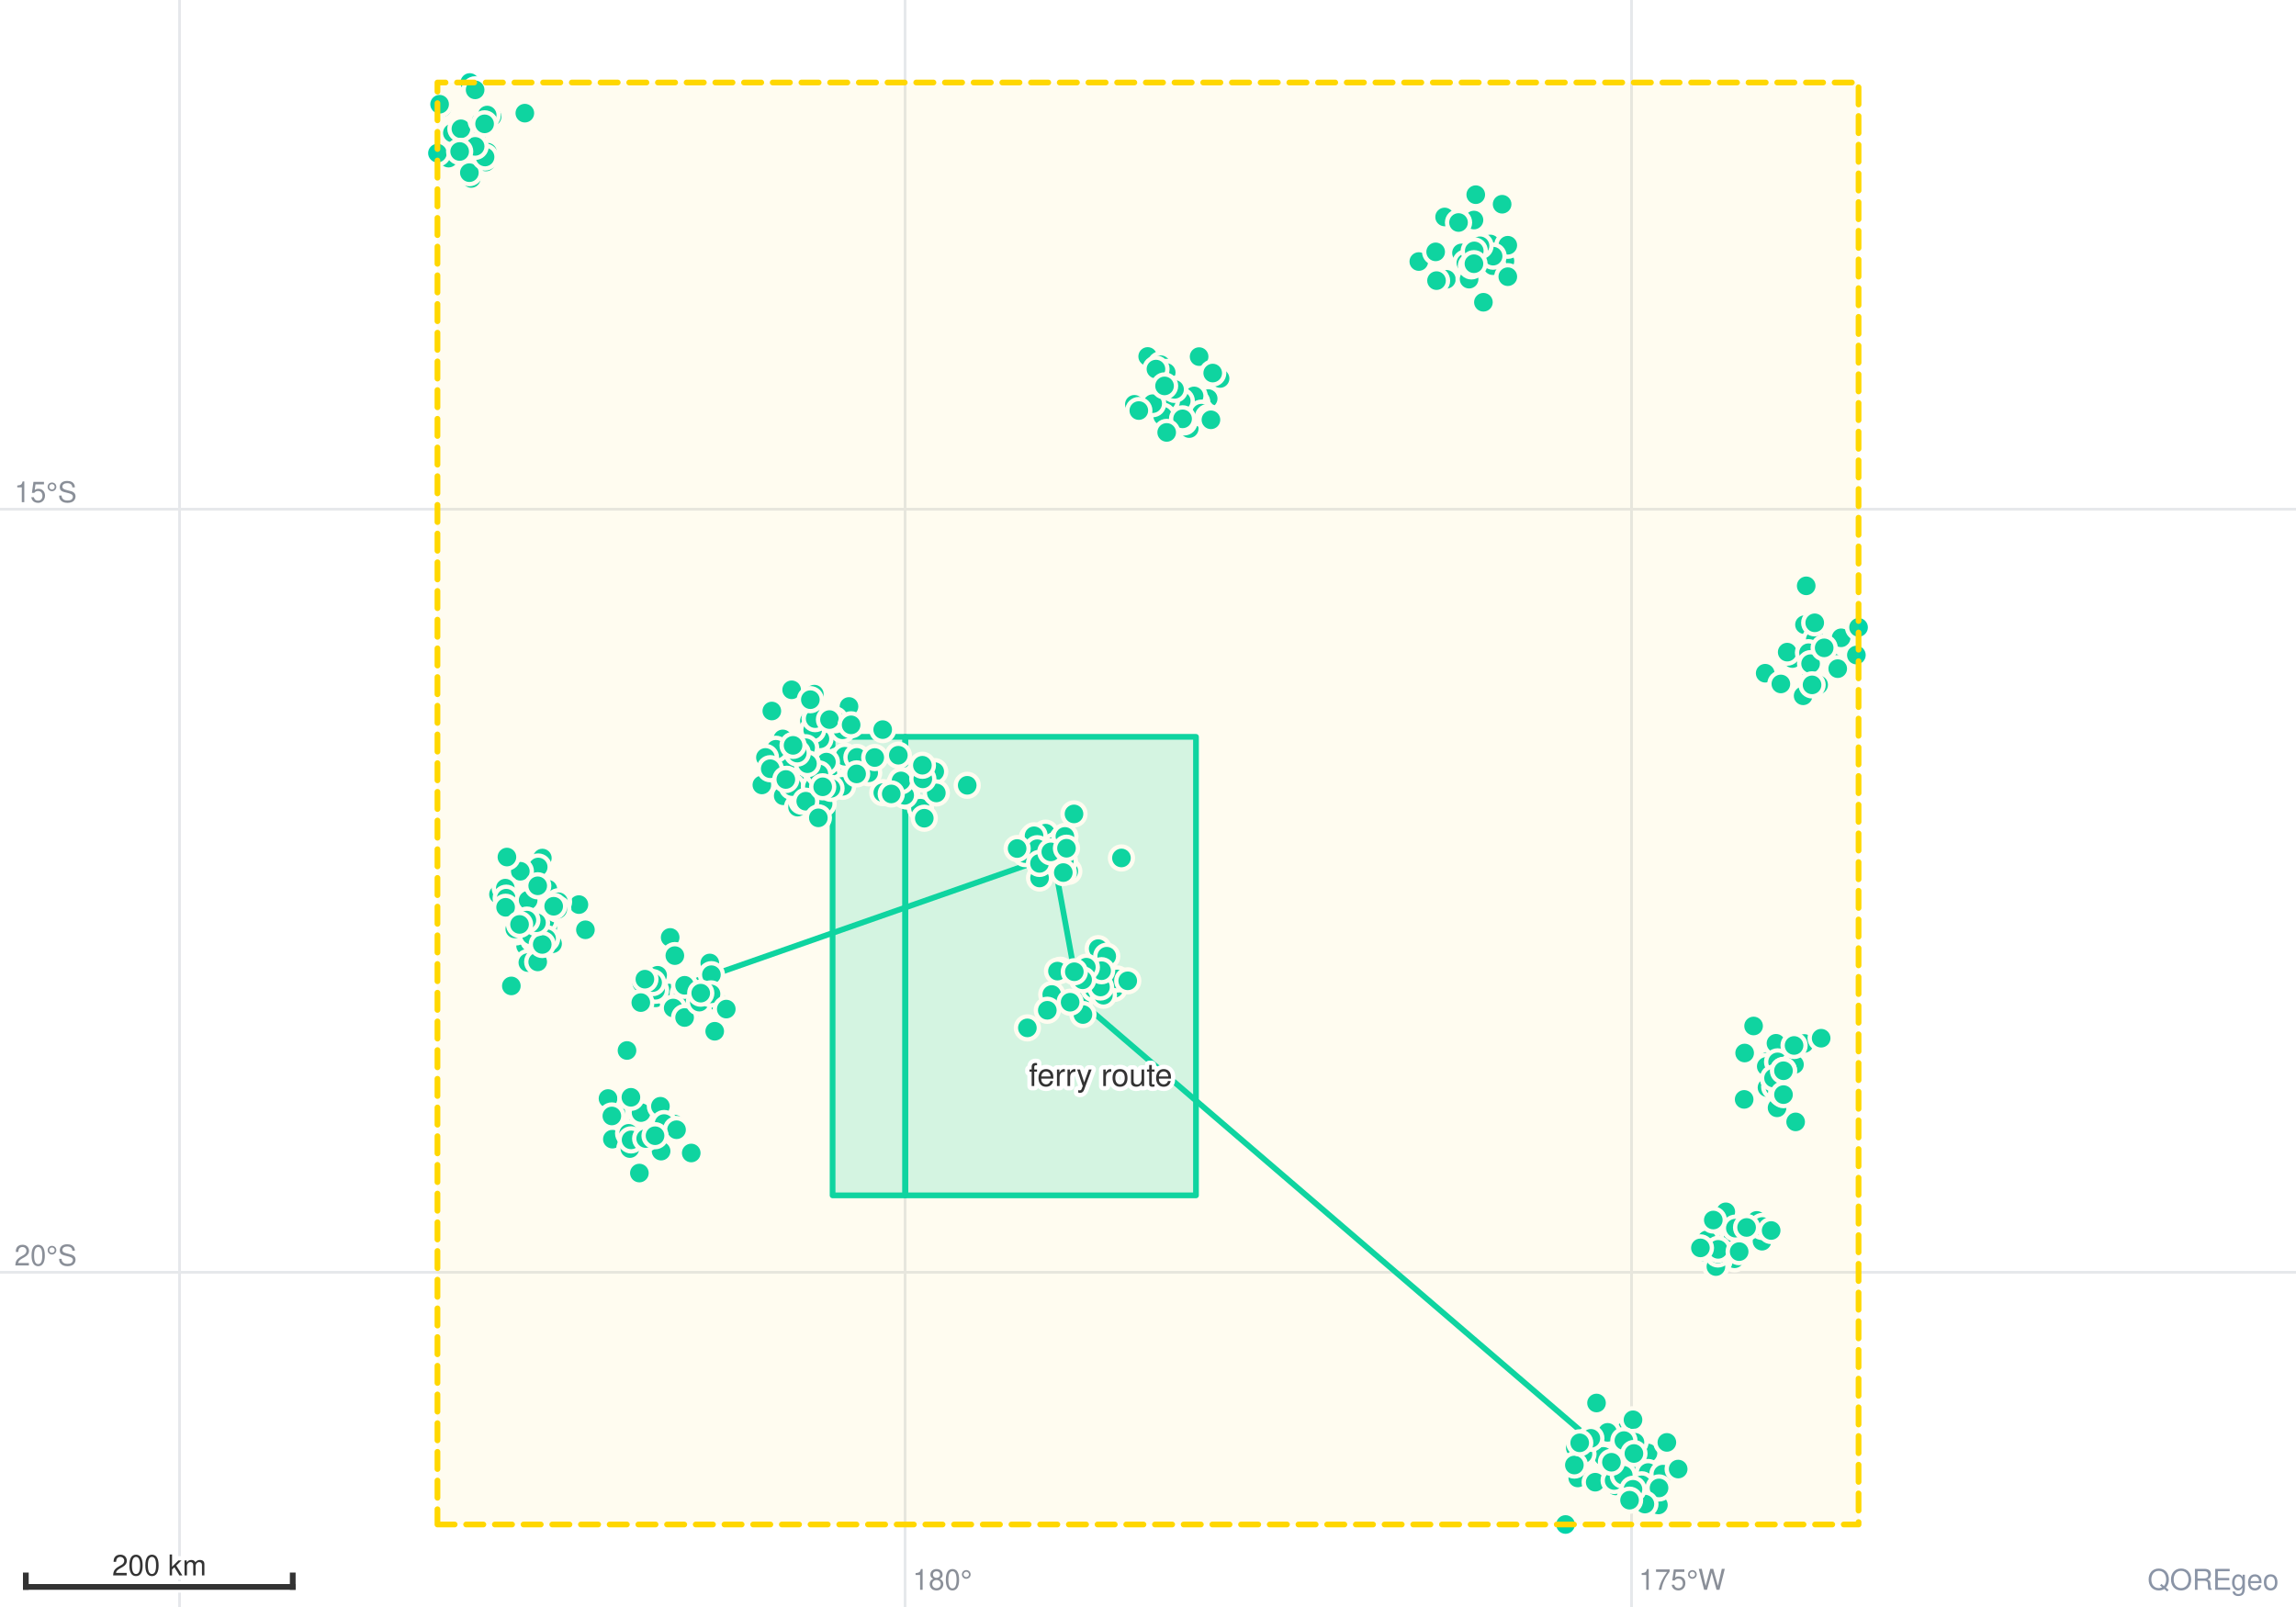
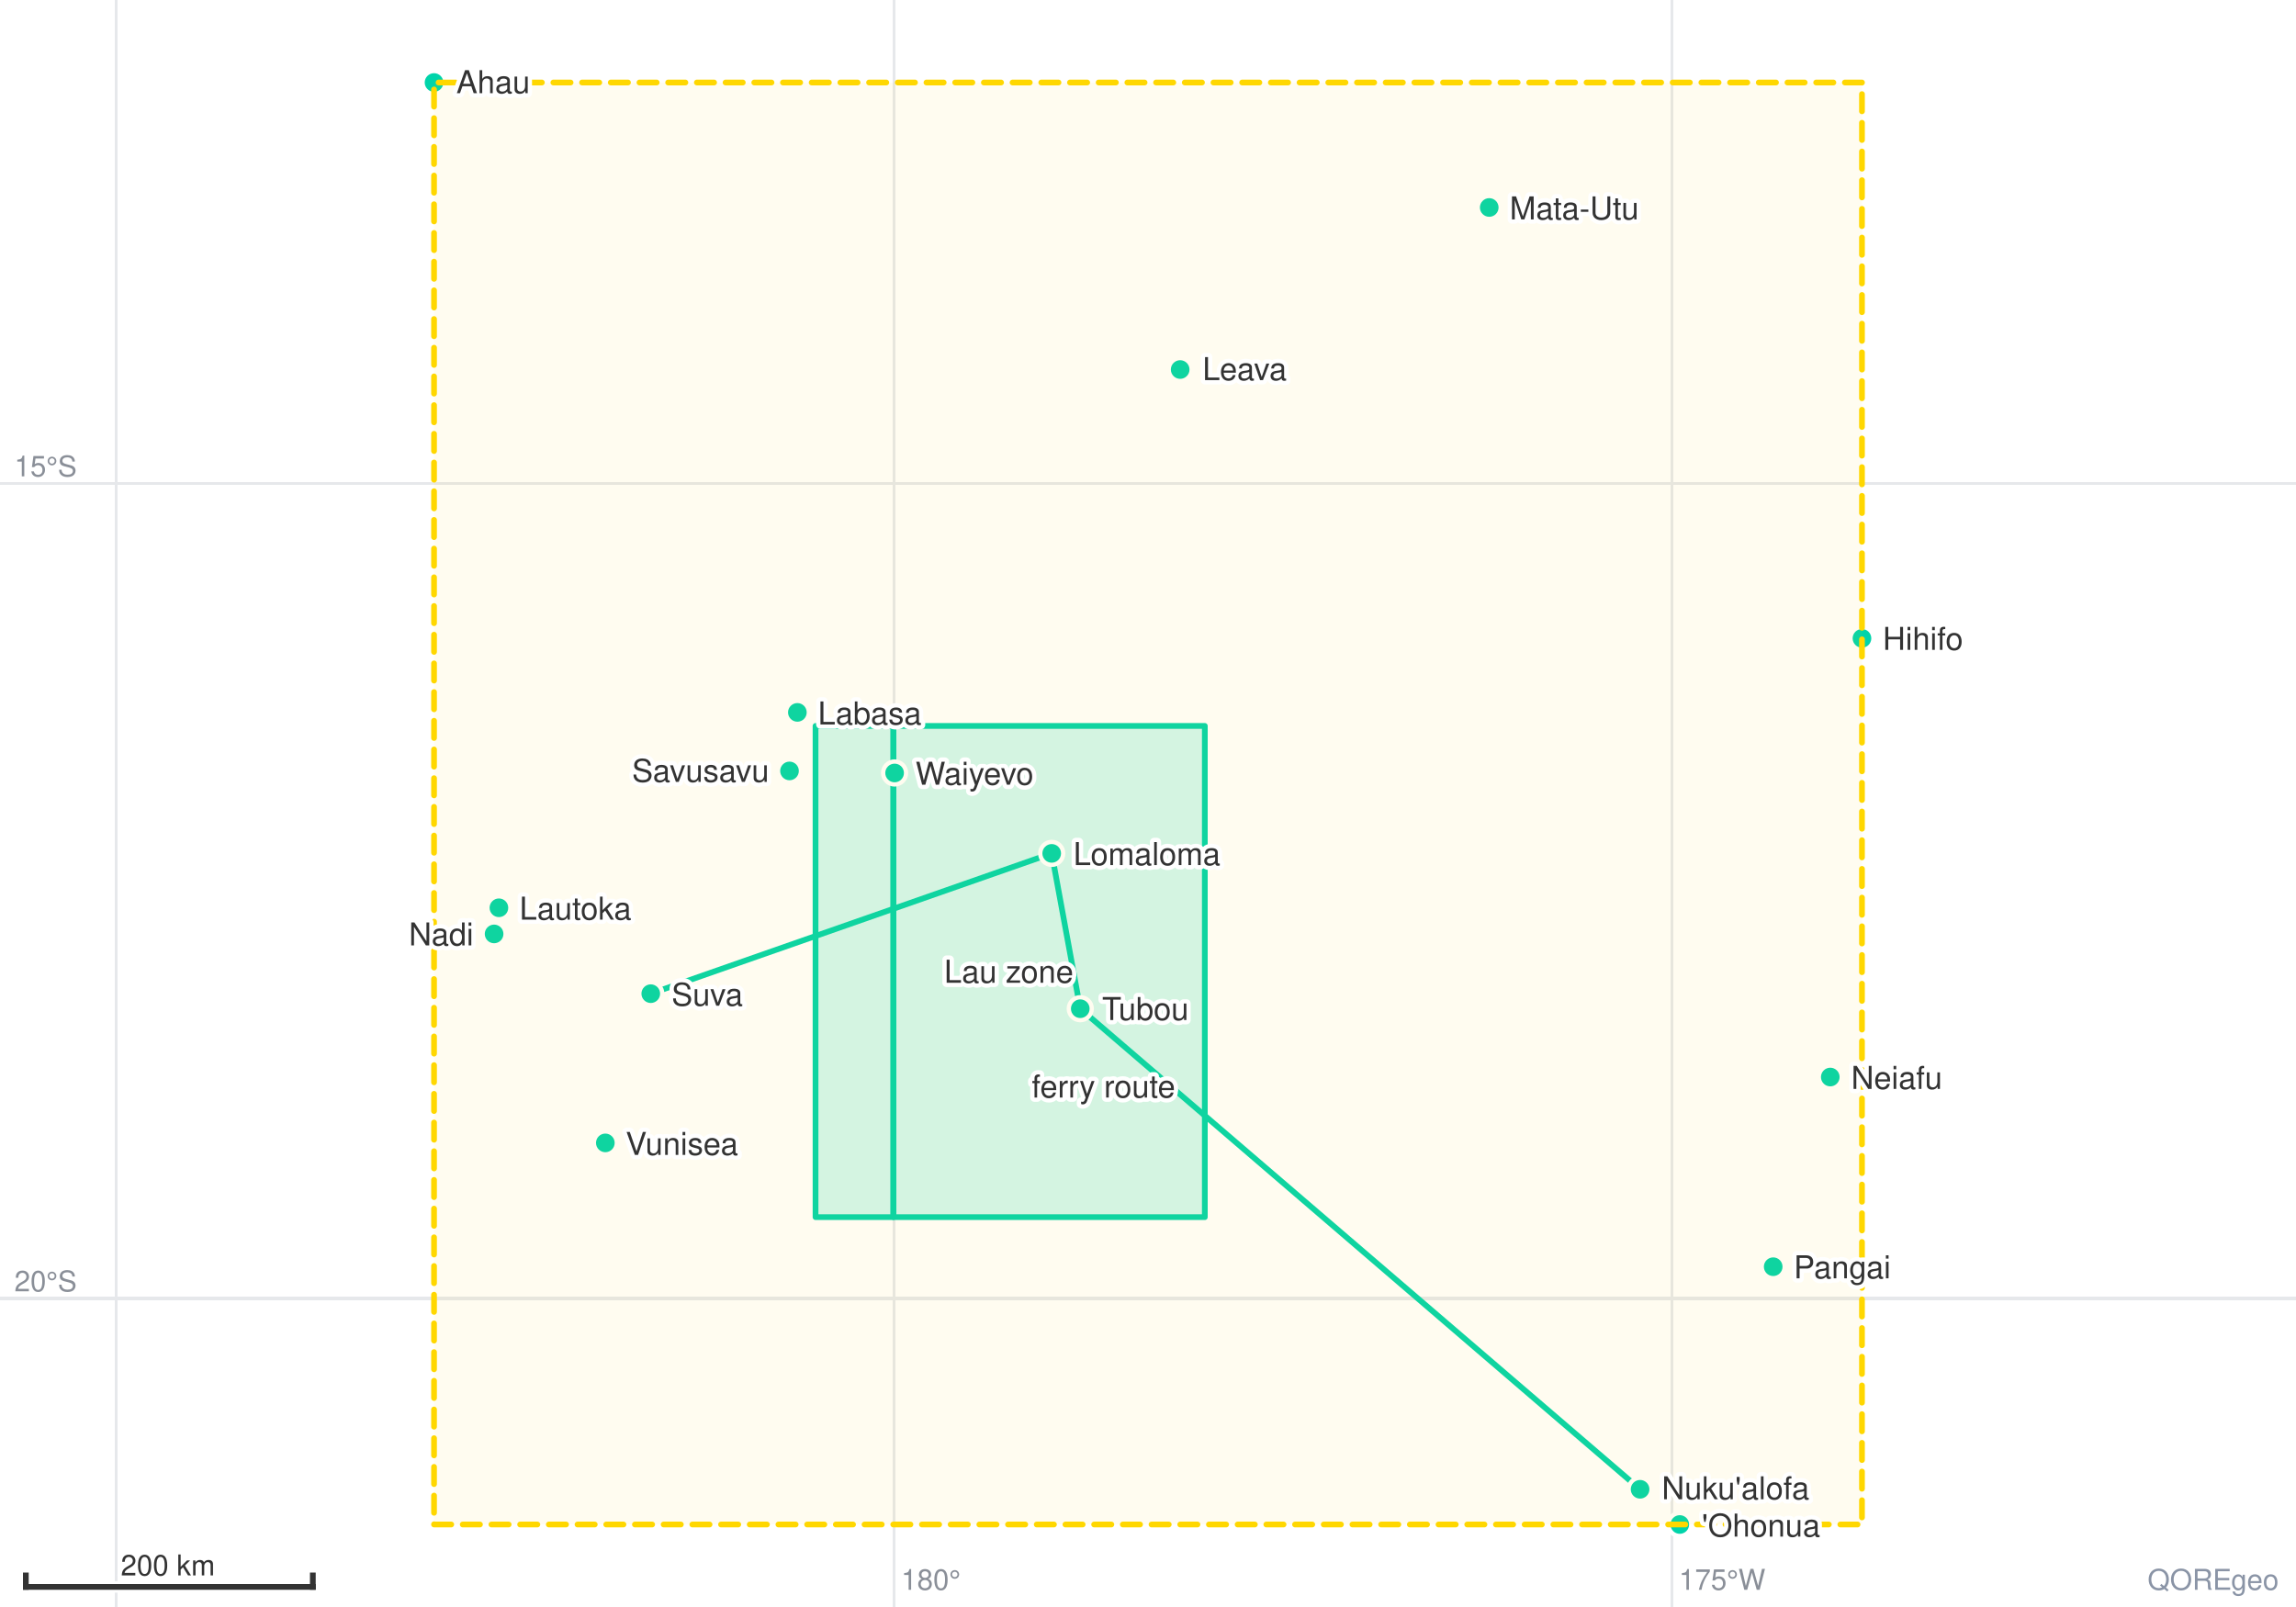
<svg xmlns="http://www.w3.org/2000/svg" version="1.1" width="800" height="560" viewBox="0 0 800 560">
  <rect x="0" y="0" width="800" height="560" fill="#ffffff" />
  <g id="qg-grid" fill="none" stroke="#e6e8eb" stroke-width="1" shape-rendering="crispEdges">
-     <path d="M62.5 0L62.5 560M315.5 0L315.5 560M568.5 0L568.5 560M0 443.5L800 443.5M0 177.5L800 177.5" />
+     <path d="M40.5 0L40.5 560M311.5 0L311.5 560M582.5 0L582.5 560M0 452.5L800 452.5M0 168.5L800 168.5" />
  </g>
  <g id="qg-grid-labels" font-family="Helvetica, Arial, sans-serif" font-size="10" fill="#8a8f98" stroke="#ffffff" stroke-width="3" stroke-linejoin="round" paint-order="stroke">
-     <text x="318" y="554">180°</text>
-     <text x="571" y="554">175°W</text>
-     <text x="5" y="441">20°S</text>
-     <text x="5" y="175">15°S</text>
+     <text x="314" y="554">180°</text>
+     <text x="585" y="554">175°W</text>
+     <text x="5" y="450">20°S</text>
+     <text x="5" y="166">15°S</text>
  </g>
  <g id="qg-shapes" fill="#00d4aa" fill-opacity="0.18" stroke="#00d4aa" stroke-width="2" stroke-linejoin="round" stroke-linecap="round">
-     <path fill-rule="evenodd" d="M290.1 416.56L315.43 416.56 315.43 256.77 290.1 256.77Z" />
-     <path fill-rule="evenodd" d="M315.43 416.56L416.72 416.56 416.72 256.77 315.43 256.77Z" />
-     <path fill="none" d="M236.51 343.87L366.92 298.24 376.2 348.76 558.29 505.1" />
+     <path fill-rule="evenodd" d="M284.16 424.14L311.29 424.14 311.29 252.97 284.16 252.97Z" />
+     <path fill-rule="evenodd" d="M311.29 424.14L419.8 424.14 419.8 252.97 311.29 252.97Z" />
+     <path fill="none" d="M226.75 346.27L366.45 297.38 376.4 351.51 571.46 518.98" />
  </g>
  <g id="qg-points" fill="#00d4aa" stroke="#ffffff" stroke-width="1.5">
-     <circle cx="236.51" cy="343.87" r="4" />
-     <circle cx="185.54" cy="324.43" r="4" />
-     <circle cx="187.12" cy="315.94" r="4" />
-     <circle cx="284.19" cy="252.37" r="4" />
-     <circle cx="281.63" cy="271.41" r="4" />
-     <circle cx="221.73" cy="392.41" r="4" />
-     <circle cx="315.82" cy="272.07" r="4" />
-     <circle cx="366.92" cy="298.24" r="4" />
-     <circle cx="376.2" cy="348.76" r="4" />
-     <circle cx="166.01" cy="47.47" r="4" />
-     <circle cx="558.29" cy="505.1" r="4" />
-     <circle cx="620.16" cy="370.99" r="4" />
-     <circle cx="601.59" cy="432.69" r="4" />
-     <circle cx="571.2" cy="516.55" r="4" />
-     <circle cx="630.46" cy="228.29" r="4" />
-     <circle cx="509.23" cy="88.13" r="4" />
-     <circle cx="408.71" cy="140.84" r="4" />
-     <circle cx="189.33" cy="319.65" r="4" />
-     <circle cx="272.74" cy="257.49" r="4" />
-     <circle cx="179.55" cy="316.54" r="4" />
-     <circle cx="228.46" cy="347.73" r="4" />
-     <circle cx="568.69" cy="502.22" r="4" />
-     <circle cx="315.18" cy="273.96" r="4" />
-     <circle cx="604.37" cy="438.66" r="4" />
-     <circle cx="232.76" cy="346.01" r="4" />
-     <circle cx="615.68" cy="379" r="4" />
-     <circle cx="566.42" cy="498.54" r="4" />
-     <circle cx="621.23" cy="368.22" r="4" />
-     <circle cx="291.76" cy="265.19" r="4" />
-     <circle cx="602.08" cy="424.83" r="4" />
-     <circle cx="638.31" cy="230.73" r="4" />
-     <circle cx="168.74" cy="53.12" r="4" />
-     <circle cx="569.73" cy="507.72" r="4" />
-     <circle cx="357.25" cy="297.46" r="4" />
-     <circle cx="364.32" cy="290.34" r="4" />
-     <circle cx="281.62" cy="279.08" r="4" />
-     <circle cx="315.96" cy="277.4" r="4" />
-     <circle cx="399.89" cy="124.22" r="4" />
-     <circle cx="235.01" cy="391.7" r="4" />
-     <circle cx="281.08" cy="251.27" r="4" />
-     <circle cx="619.61" cy="373.11" r="4" />
-     <circle cx="420.97" cy="138.89" r="4" />
-     <circle cx="319.81" cy="269.98" r="4" />
-     <circle cx="523.39" cy="71.17" r="4" />
-     <circle cx="562.98" cy="517.81" r="4" />
-     <circle cx="171.48" cy="40.65" r="4" />
-     <circle cx="214.1" cy="384.33" r="4" />
-     <circle cx="621.23" cy="373.83" r="4" />
-     <circle cx="414.37" cy="149.35" r="4" />
-     <circle cx="503.35" cy="75.61" r="4" />
-     <circle cx="214.54" cy="387.35" r="4" />
-     <circle cx="313.01" cy="263.18" r="4" />
-     <circle cx="593.64" cy="436.27" r="4" />
-     <circle cx="273.52" cy="267.06" r="4" />
-     <circle cx="617.95" cy="375.88" r="4" />
-     <circle cx="223.37" cy="387.71" r="4" />
-     <circle cx="516.87" cy="105.33" r="4" />
-     <circle cx="615.99" cy="369.79" r="4" />
-     <circle cx="359.63" cy="293.12" r="4" />
-     <circle cx="511.23" cy="91.89" r="4" />
-     <circle cx="211.85" cy="382.81" r="4" />
-     <circle cx="618.81" cy="363.56" r="4" />
-     <circle cx="213.37" cy="396.97" r="4" />
-     <circle cx="417.01" cy="140.25" r="4" />
-     <circle cx="568.21" cy="508.55" r="4" />
-     <circle cx="640.32" cy="233.01" r="4" />
-     <circle cx="628.27" cy="242.47" r="4" />
-     <circle cx="201.71" cy="315.23" r="4" />
-     <circle cx="561.57" cy="513.95" r="4" />
-     <circle cx="273.68" cy="273.55" r="4" />
-     <circle cx="186.8" cy="306.69" r="4" />
-     <circle cx="359.62" cy="292.04" r="4" />
-     <circle cx="173.69" cy="311.67" r="4" />
-     <circle cx="370.26" cy="292.38" r="4" />
-     <circle cx="512.88" cy="92.07" r="4" />
-     <circle cx="569.14" cy="512.07" r="4" />
-     <circle cx="615.42" cy="371.61" r="4" />
-     <circle cx="274.14" cy="271.56" r="4" />
-     <circle cx="613.95" cy="432.53" r="4" />
-     <circle cx="307.6" cy="276.22" r="4" />
-     <circle cx="235.63" cy="393.68" r="4" />
-     <circle cx="188.5" cy="310.46" r="4" />
-     <circle cx="604.07" cy="429.72" r="4" />
-     <circle cx="183.14" cy="329.61" r="4" />
-     <circle cx="285.7" cy="253.3" r="4" />
-     <circle cx="519.28" cy="85.02" r="4" />
-     <circle cx="382.64" cy="330.58" r="4" />
-     <circle cx="325.69" cy="268.89" r="4" />
-     <circle cx="559.45" cy="507.99" r="4" />
-     <circle cx="563.52" cy="507.59" r="4" />
-     <circle cx="154.6" cy="50.14" r="4" />
-     <circle cx="555.3" cy="505.82" r="4" />
-     <circle cx="294.36" cy="263.54" r="4" />
-     <circle cx="302.68" cy="269.31" r="4" />
-     <circle cx="418.51" cy="143.53" r="4" />
-     <circle cx="494.36" cy="91.14" r="4" />
-     <circle cx="282.34" cy="266.71" r="4" />
-     <circle cx="599" cy="439.26" r="4" />
-     <circle cx="416.06" cy="137.97" r="4" />
-     <circle cx="567.17" cy="508.09" r="4" />
-     <circle cx="179.77" cy="324.74" r="4" />
-     <circle cx="395.25" cy="140.89" r="4" />
-     <circle cx="318.54" cy="271.86" r="4" />
-     <circle cx="630.92" cy="228.86" r="4" />
-     <circle cx="559.79" cy="503.21" r="4" />
-     <circle cx="313.2" cy="273.64" r="4" />
-     <circle cx="229.14" cy="339.86" r="4" />
-     <circle cx="203.98" cy="324.01" r="4" />
-     <circle cx="385.62" cy="333.22" r="4" />
-     <circle cx="213.19" cy="388.89" r="4" />
-     <circle cx="641.5" cy="222.26" r="4" />
-     <circle cx="577.84" cy="524.44" r="4" />
-     <circle cx="181.97" cy="316.11" r="4" />
-     <circle cx="630.86" cy="233.44" r="4" />
-     <circle cx="357.97" cy="358.19" r="4" />
-     <circle cx="164.74" cy="49.7" r="4" />
-     <circle cx="564.13" cy="508.85" r="4" />
-     <circle cx="188.97" cy="299.01" r="4" />
-     <circle cx="223.62" cy="342.6" r="4" />
-     <circle cx="187.53" cy="302.13" r="4" />
-     <circle cx="314.67" cy="274.24" r="4" />
-     <circle cx="366.47" cy="346.56" r="4" />
-     <circle cx="293.57" cy="254.32" r="4" />
-     <circle cx="282.02" cy="251.22" r="4" />
-     <circle cx="187.14" cy="310.47" r="4" />
-     <circle cx="624.52" cy="229.49" r="4" />
-     <circle cx="230.35" cy="401.14" r="4" />
-     <circle cx="276.77" cy="276.86" r="4" />
-     <circle cx="513.58" cy="76.68" r="4" />
-     <circle cx="618.37" cy="378.73" r="4" />
-     <circle cx="272.9" cy="277.31" r="4" />
-     <circle cx="288.45" cy="269.59" r="4" />
-     <circle cx="625.66" cy="390.95" r="4" />
-     <circle cx="570.32" cy="509.81" r="4" />
-     <circle cx="285.69" cy="257.47" r="4" />
-     <circle cx="161.75" cy="45.88" r="4" />
-     <circle cx="164.2" cy="62.19" r="4" />
-     <circle cx="612.11" cy="425.28" r="4" />
-     <circle cx="594.73" cy="432.06" r="4" />
-     <circle cx="625.48" cy="371.48" r="4" />
-     <circle cx="615.05" cy="234.6" r="4" />
-     <circle cx="631.99" cy="231.82" r="4" />
-     <circle cx="240.35" cy="345.99" r="4" />
-     <circle cx="549.74" cy="515.03" r="4" />
-     <circle cx="158.03" cy="48.99" r="4" />
-     <circle cx="411.59" cy="139.72" r="4" />
-     <circle cx="298.57" cy="263.93" r="4" />
-     <circle cx="277.89" cy="281.27" r="4" />
-     <circle cx="283.48" cy="267.72" r="4" />
-     <circle cx="275.84" cy="240.38" r="4" />
-     <circle cx="407.63" cy="146.59" r="4" />
-     <circle cx="228.41" cy="345.07" r="4" />
-     <circle cx="597.88" cy="441.37" r="4" />
-     <circle cx="634.35" cy="227.38" r="4" />
-     <circle cx="362.22" cy="305.96" r="4" />
-     <circle cx="558.41" cy="502.98" r="4" />
-     <circle cx="183.92" cy="335.43" r="4" />
-     <circle cx="646.82" cy="228.27" r="4" />
-     <circle cx="548.88" cy="504.55" r="4" />
-     <circle cx="524.37" cy="90.96" r="4" />
-     <circle cx="560.87" cy="502.42" r="4" />
-     <circle cx="633.68" cy="238.64" r="4" />
-     <circle cx="388.2" cy="344.44" r="4" />
-     <circle cx="320.72" cy="281.63" r="4" />
-     <circle cx="163.62" cy="50.08" r="4" />
-     <circle cx="163.95" cy="45" r="4" />
-     <circle cx="619.19" cy="386.05" r="4" />
-     <circle cx="418.61" cy="143.98" r="4" />
-     <circle cx="619.37" cy="370.04" r="4" />
-     <circle cx="190.9" cy="309.86" r="4" />
-     <circle cx="647.58" cy="218.62" r="4" />
-     <circle cx="279.4" cy="279.21" r="4" />
-     <circle cx="628.74" cy="217.69" r="4" />
-     <circle cx="169.48" cy="52.7" r="4" />
-     <circle cx="425.11" cy="131.89" r="4" />
-     <circle cx="222.03" cy="397.04" r="4" />
-     <circle cx="233.51" cy="326.67" r="4" />
-     <circle cx="241.51" cy="351.25" r="4" />
-     <circle cx="568.99" cy="494.76" r="4" />
-     <circle cx="278.86" cy="276.65" r="4" />
-     <circle cx="294.55" cy="248.74" r="4" />
-     <circle cx="374.22" cy="283.63" r="4" />
-     <circle cx="406.41" cy="139.63" r="4" />
-     <circle cx="620.76" cy="381" r="4" />
-     <circle cx="247.32" cy="335.57" r="4" />
-     <circle cx="611.01" cy="357.53" r="4" />
-     <circle cx="381.13" cy="344.56" r="4" />
-     <circle cx="315.22" cy="277.15" r="4" />
-     <circle cx="555.82" cy="516.51" r="4" />
-     <circle cx="276.04" cy="274.1" r="4" />
-     <circle cx="574.21" cy="506.34" r="4" />
-     <circle cx="404.45" cy="127.09" r="4" />
-     <circle cx="287.95" cy="265.57" r="4" />
-     <circle cx="283.77" cy="274.12" r="4" />
-     <circle cx="574.26" cy="513.15" r="4" />
-     <circle cx="503.96" cy="97.33" r="4" />
-     <circle cx="293.59" cy="274.02" r="4" />
-     <circle cx="185.89" cy="327.31" r="4" />
-     <circle cx="154.1" cy="37.46" r="4" />
-     <circle cx="247.88" cy="339.66" r="4" />
-     <circle cx="219.04" cy="394.94" r="4" />
-     <circle cx="525.36" cy="85.46" r="4" />
-     <circle cx="622.72" cy="227.25" r="4" />
-     <circle cx="182.85" cy="318" r="4" />
-     <circle cx="520.12" cy="92.58" r="4" />
-     <circle cx="187.36" cy="335.2" r="4" />
-     <circle cx="337.01" cy="273.66" r="4" />
-     <circle cx="558.29" cy="505.98" r="4" />
-     <circle cx="163.69" cy="28.75" r="4" />
-     <circle cx="568.35" cy="520.89" r="4" />
-     <circle cx="250.3" cy="349.29" r="4" />
-     <circle cx="227.39" cy="342.41" r="4" />
-     <circle cx="226.17" cy="395.3" r="4" />
-     <circle cx="369.5" cy="338.1" r="4" />
-     <circle cx="183.93" cy="316.71" r="4" />
-     <circle cx="628.67" cy="363.62" r="4" />
-     <circle cx="598.58" cy="436.97" r="4" />
-     <circle cx="510.76" cy="91.62" r="4" />
-     <circle cx="238.07" cy="346.26" r="4" />
-     <circle cx="601.32" cy="422.29" r="4" />
-     <circle cx="177.6" cy="318.06" r="4" />
-     <circle cx="219.83" cy="382.38" r="4" />
-     <circle cx="384.46" cy="346.81" r="4" />
-     <circle cx="390.75" cy="298.98" r="4" />
-     <circle cx="181.3" cy="303.61" r="4" />
-     <circle cx="190.86" cy="323.18" r="4" />
-     <circle cx="283.18" cy="254.34" r="4" />
-     <circle cx="169.86" cy="53.03" r="4" />
-     <circle cx="407.6" cy="134.95" r="4" />
-     <circle cx="307.56" cy="254.25" r="4" />
-     <circle cx="632.71" cy="225.63" r="4" />
-     <circle cx="185.99" cy="327.32" r="4" />
-     <circle cx="389.25" cy="341.15" r="4" />
-     <circle cx="625.25" cy="370.96" r="4" />
-     <circle cx="632.48" cy="222.95" r="4" />
-     <circle cx="412.54" cy="147.03" r="4" />
-     <circle cx="383.45" cy="343.94" r="4" />
-     <circle cx="178.17" cy="343.57" r="4" />
-     <circle cx="326.25" cy="276.32" r="4" />
-     <circle cx="230.11" cy="385.5" r="4" />
-     <circle cx="313.94" cy="272.13" r="4" />
-     <circle cx="235.14" cy="333.01" r="4" />
-     <circle cx="219.47" cy="400.25" r="4" />
-     <circle cx="368.46" cy="338.41" r="4" />
-     <circle cx="511.88" cy="97.28" r="4" />
-     <circle cx="634.55" cy="361.79" r="4" />
-     <circle cx="607.72" cy="383.11" r="4" />
-     <circle cx="285.32" cy="269.69" r="4" />
-     <circle cx="268.93" cy="247.77" r="4" />
-     <circle cx="417.81" cy="124.27" r="4" />
-     <circle cx="370.41" cy="301.73" r="4" />
-     <circle cx="422.55" cy="130" r="4" />
-     <circle cx="372.41" cy="303.62" r="4" />
-     <circle cx="179.37" cy="323.71" r="4" />
-     <circle cx="603.78" cy="431.82" r="4" />
-     <circle cx="223.28" cy="349.38" r="4" />
-     <circle cx="189.87" cy="320.8" r="4" />
-     <circle cx="525.37" cy="96.42" r="4" />
-     <circle cx="582.3" cy="512.47" r="4" />
-     <circle cx="367.66" cy="294.69" r="4" />
-     <circle cx="224.7" cy="341.22" r="4" />
-     <circle cx="234.56" cy="351.27" r="4" />
-     <circle cx="630.14" cy="227.46" r="4" />
-     <circle cx="598.65" cy="435.37" r="4" />
-     <circle cx="621.4" cy="373" r="4" />
-     <circle cx="176.07" cy="309.5" r="4" />
-     <circle cx="194.61" cy="314.24" r="4" />
-     <circle cx="286.8" cy="280.1" r="4" />
-     <circle cx="564.62" cy="510.59" r="4" />
-     <circle cx="280.75" cy="279.2" r="4" />
-     <circle cx="270.34" cy="261.11" r="4" />
-     <circle cx="383.83" cy="338.27" r="4" />
-     <circle cx="617.96" cy="375.68" r="4" />
-     <circle cx="218.47" cy="366.07" r="4" />
-     <circle cx="283.74" cy="241.89" r="4" />
-     <circle cx="157.62" cy="46.33" r="4" />
-     <circle cx="185.12" cy="325.85" r="4" />
-     <circle cx="630.87" cy="231.27" r="4" />
-     <circle cx="295.82" cy="246.19" r="4" />
-     <circle cx="192.53" cy="328.88" r="4" />
-     <circle cx="621.42" cy="373.13" r="4" />
-     <circle cx="405.11" cy="145" r="4" />
-     <circle cx="629.34" cy="204.15" r="4" />
-     <circle cx="280.71" cy="260.57" r="4" />
-     <circle cx="614.05" cy="427.4" r="4" />
-     <circle cx="169.34" cy="56.45" r="4" />
-     <circle cx="310.54" cy="276.67" r="4" />
-     <circle cx="163.54" cy="60.17" r="4" />
-     <circle cx="406.35" cy="129.79" r="4" />
-     <circle cx="364.92" cy="352.06" r="4" />
-     <circle cx="284.03" cy="250.42" r="4" />
-     <circle cx="281.34" cy="266.13" r="4" />
-     <circle cx="558.68" cy="507.51" r="4" />
-     <circle cx="219.89" cy="397.22" r="4" />
-     <circle cx="560.14" cy="499.14" r="4" />
-     <circle cx="190.45" cy="327.1" r="4" />
-     <circle cx="360.3" cy="291.25" r="4" />
-     <circle cx="265.46" cy="273.53" r="4" />
-     <circle cx="176.63" cy="298.66" r="4" />
-     <circle cx="266.7" cy="263.95" r="4" />
-     <circle cx="231.39" cy="391.53" r="4" />
-     <circle cx="268.38" cy="267.88" r="4" />
-     <circle cx="556.28" cy="488.91" r="4" />
-     <circle cx="238.54" cy="354.58" r="4" />
-     <circle cx="361.43" cy="295.76" r="4" />
-     <circle cx="182.87" cy="39.43" r="4" />
-     <circle cx="632.31" cy="217.03" r="4" />
-     <circle cx="520.25" cy="89.26" r="4" />
-     <circle cx="551.55" cy="506.68" r="4" />
-     <circle cx="402.77" cy="128.62" r="4" />
-     <circle cx="548.56" cy="510.53" r="4" />
-     <circle cx="240.85" cy="401.79" r="4" />
-     <circle cx="165.55" cy="31.31" r="4" />
-     <circle cx="514.2" cy="67.84" r="4" />
-     <circle cx="571.61" cy="521.19" r="4" />
-     <circle cx="554.31" cy="501.22" r="4" />
-     <circle cx="188.93" cy="329.12" r="4" />
-     <circle cx="243.68" cy="349.22" r="4" />
-     <circle cx="631.38" cy="238.66" r="4" />
-     <circle cx="282.35" cy="243.82" r="4" />
-     <circle cx="169.01" cy="54.71" r="4" />
-     <circle cx="321.54" cy="271.42" r="4" />
-     <circle cx="569.67" cy="502.6" r="4" />
-     <circle cx="290.85" cy="250.83" r="4" />
-     <circle cx="378.52" cy="337.04" r="4" />
-     <circle cx="298.47" cy="269.69" r="4" />
-     <circle cx="156.29" cy="55.1" r="4" />
-     <circle cx="153.17" cy="36.32" r="4" />
-     <circle cx="515.69" cy="85.65" r="4" />
-     <circle cx="562.42" cy="515.91" r="4" />
-     <circle cx="176.38" cy="313" r="4" />
-     <circle cx="184.03" cy="313.7" r="4" />
-     <circle cx="238.54" cy="343.35" r="4" />
-     <circle cx="165.55" cy="51.01" r="4" />
-     <circle cx="194.35" cy="316.86" r="4" />
-     <circle cx="580.79" cy="502.64" r="4" />
-     <circle cx="370.87" cy="299.93" r="4" />
-     <circle cx="176.17" cy="316.17" r="4" />
-     <circle cx="392.94" cy="341.79" r="4" />
-     <circle cx="512.69" cy="92.65" r="4" />
-     <circle cx="377.22" cy="341.44" r="4" />
-     <circle cx="572.01" cy="517.42" r="4" />
-     <circle cx="187.36" cy="308.68" r="4" />
-     <circle cx="222.78" cy="408.78" r="4" />
-     <circle cx="362.2" cy="300.87" r="4" />
-     <circle cx="235.73" cy="393.68" r="4" />
-     <circle cx="625.11" cy="364.32" r="4" />
-     <circle cx="152.42" cy="53.36" r="4" />
-     <circle cx="322.05" cy="285.13" r="4" />
-     <circle cx="401.63" cy="140.67" r="4" />
-     <circle cx="592.48" cy="434.86" r="4" />
-     <circle cx="289.02" cy="250.75" r="4" />
-     <circle cx="186.93" cy="321.54" r="4" />
-     <circle cx="409.25" cy="135.68" r="4" />
-     <circle cx="635.6" cy="225.76" r="4" />
-     <circle cx="183.58" cy="320.64" r="4" />
-     <circle cx="579.4" cy="513.7" r="4" />
-     <circle cx="370.49" cy="304.07" r="4" />
-     <circle cx="273.81" cy="271.63" r="4" />
-     <circle cx="604.65" cy="427.98" r="4" />
-     <circle cx="513.68" cy="87.43" r="4" />
-     <circle cx="160.6" cy="44.88" r="4" />
-     <circle cx="371.05" cy="291.47" r="4" />
-     <circle cx="421.03" cy="145.44" r="4" />
-     <circle cx="405.77" cy="134.48" r="4" />
-     <circle cx="366.14" cy="296.86" r="4" />
-     <circle cx="605.98" cy="436.16" r="4" />
-     <circle cx="412.05" cy="145.96" r="4" />
-     <circle cx="550.42" cy="502.79" r="4" />
-     <circle cx="508.2" cy="77.54" r="4" />
-     <circle cx="374.33" cy="338.63" r="4" />
-     <circle cx="181.03" cy="322.14" r="4" />
-     <circle cx="247.74" cy="346.35" r="4" />
-     <circle cx="377.33" cy="353.54" r="4" />
-     <circle cx="372.87" cy="349.25" r="4" />
-     <circle cx="584.73" cy="511.93" r="4" />
-     <circle cx="621.43" cy="381.45" r="4" />
-     <circle cx="296.56" cy="252.59" r="4" />
-     <circle cx="565.6" cy="514.08" r="4" />
-     <circle cx="565.82" cy="502.01" r="4" />
-     <circle cx="192.92" cy="315.81" r="4" />
-     <circle cx="578.06" cy="518.51" r="4" />
-     <circle cx="596.97" cy="425.15" r="4" />
-     <circle cx="500.23" cy="87.77" r="4" />
-     <circle cx="224.98" cy="396.75" r="4" />
-     <circle cx="561.48" cy="509.56" r="4" />
-     <circle cx="569.31" cy="506.51" r="4" />
-     <circle cx="371.6" cy="295.59" r="4" />
-     <circle cx="277.81" cy="262.43" r="4" />
-     <circle cx="160.16" cy="52.79" r="4" />
-     <circle cx="573.13" cy="524.13" r="4" />
-     <circle cx="244.16" cy="346.09" r="4" />
-     <circle cx="289.55" cy="274.72" r="4" />
-     <circle cx="304.79" cy="263.98" r="4" />
-     <circle cx="500.53" cy="97.79" r="4" />
-     <circle cx="249.03" cy="359.37" r="4" />
-     <circle cx="321.39" cy="266.67" r="4" />
-     <circle cx="545.48" cy="531.25" r="4" />
-     <circle cx="167.68" cy="42.21" r="4" />
-     <circle cx="286.65" cy="274.18" r="4" />
-     <circle cx="169.76" cy="40.09" r="4" />
-     <circle cx="513.57" cy="91.9" r="4" />
-     <circle cx="568.98" cy="518.98" r="4" />
-     <circle cx="396.8" cy="143.07" r="4" />
-     <circle cx="276.33" cy="259.74" r="4" />
-     <circle cx="567.79" cy="522.78" r="4" />
-     <circle cx="228.24" cy="395.77" r="4" />
-     <circle cx="607.89" cy="366.95" r="4" />
-     <circle cx="608.57" cy="427.74" r="4" />
-     <circle cx="253.06" cy="351.64" r="4" />
-     <circle cx="421.93" cy="146.29" r="4" />
-     <circle cx="406.51" cy="150.69" r="4" />
-     <circle cx="354.4" cy="295.69" r="4" />
-     <circle cx="620.51" cy="238.34" r="4" />
-     <circle cx="168.85" cy="43.16" r="4" />
-     <circle cx="285.14" cy="285" r="4" />
-     <circle cx="617.13" cy="428.8" r="4" />
+     <circle cx="226.75" cy="346.27" r="4" />
+     <circle cx="172.16" cy="325.45" r="4" />
+     <circle cx="173.84" cy="316.34" r="4" />
+     <circle cx="277.83" cy="248.25" r="4" />
+     <circle cx="275.09" cy="268.65" r="4" />
+     <circle cx="210.92" cy="398.27" r="4" />
+     <circle cx="311.71" cy="269.36" r="4" />
+     <circle cx="366.45" cy="297.38" r="4" />
+     <circle cx="376.4" cy="351.51" r="4" />
+     <circle cx="151.23" cy="28.75" r="4" />
+     <circle cx="571.46" cy="518.98" r="4" />
+     <circle cx="637.73" cy="375.32" r="4" />
+     <circle cx="617.84" cy="441.42" r="4" />
+     <circle cx="585.29" cy="531.25" r="4" />
+     <circle cx="648.77" cy="222.45" r="4" />
+     <circle cx="518.9" cy="72.3" r="4" />
+     <circle cx="411.21" cy="128.77" r="4" />
  </g>
  <g id="qg-overlays" fill="#ffd700" fill-opacity="0.06" stroke="#ffd700" stroke-width="2" stroke-dasharray="6 4" stroke-linejoin="round" stroke-linecap="round">
-     <path fill-rule="evenodd" d="M152.42 531.25L647.58 531.25 647.58 28.75 152.42 28.75Z" />
+     <path fill-rule="evenodd" d="M151.23 531.25L648.77 531.25 648.77 28.75 151.23 28.75Z" />
  </g>
  <g id="qg-scale-bar">
    <g fill="#ffffff">
-       <rect x="7" y="551" width="97" height="4" />
+       <rect x="7" y="551" width="104" height="4" />
      <rect x="7" y="547" width="4" height="8" />
-       <rect x="100" y="547" width="4" height="8" />
+       <rect x="107" y="547" width="4" height="8" />
    </g>
    <g fill="#333333">
-       <rect x="8" y="552" width="95" height="2" />
+       <rect x="8" y="552" width="102" height="2" />
      <rect x="8" y="548" width="2" height="6" />
-       <rect x="101" y="548" width="2" height="6" />
+       <rect x="108" y="548" width="2" height="6" />
    </g>
    <g font-family="Helvetica, Arial, sans-serif" font-size="10" fill="#333333" stroke="#ffffff" stroke-width="3" stroke-linejoin="round" paint-order="stroke">
-       <text x="55.5" y="549" text-anchor="middle">200 km</text>
+       <text x="58.5" y="549" text-anchor="middle">200 km</text>
    </g>
  </g>
  <g id="qg-labels" font-family="Helvetica, Arial, sans-serif" font-size="11" fill="#333333" stroke="#ffffff" stroke-width="3" stroke-linejoin="round" paint-order="stroke">
-     <text x="383.5" y="378.46" text-anchor="middle">ferry route</text>
+     <text x="234" y="350.46">Suva</text>
+     <text x="165" y="329.46" text-anchor="end">Nadi</text>
+     <text x="181" y="320.46">Lautoka</text>
+     <text x="285" y="252.46">Labasa</text>
+     <text x="268" y="272.46" text-anchor="end">Savusavu</text>
+     <text x="218" y="402.46">Vunisea</text>
+     <text x="319" y="273.46">Waiyevo</text>
+     <text x="374" y="301.46">Lomaloma</text>
+     <text x="384" y="355.46">Tubou</text>
+     <text x="159" y="32.46">Ahau</text>
+     <text x="579" y="522.46">Nuku'alofa</text>
+     <text x="645" y="379.46">Neiafu</text>
+     <text x="625" y="445.46">Pangai</text>
+     <text x="593" y="535.46">'Ohonua</text>
+     <text x="656" y="226.46">Hihifo</text>
+     <text x="526" y="76.46">Mata-Utu</text>
+     <text x="419" y="132.46">Leava</text>
+     <text x="384.5" y="382.46" text-anchor="middle">ferry route</text>
+     <text x="351.5" y="342.46" text-anchor="middle">Lau zone</text>
  </g>
  <text id="qg-credit" x="794" y="554" text-anchor="end" font-family="Helvetica, Arial, sans-serif" font-size="10" fill="#8a94a6">QOREgeo</text>
</svg>
